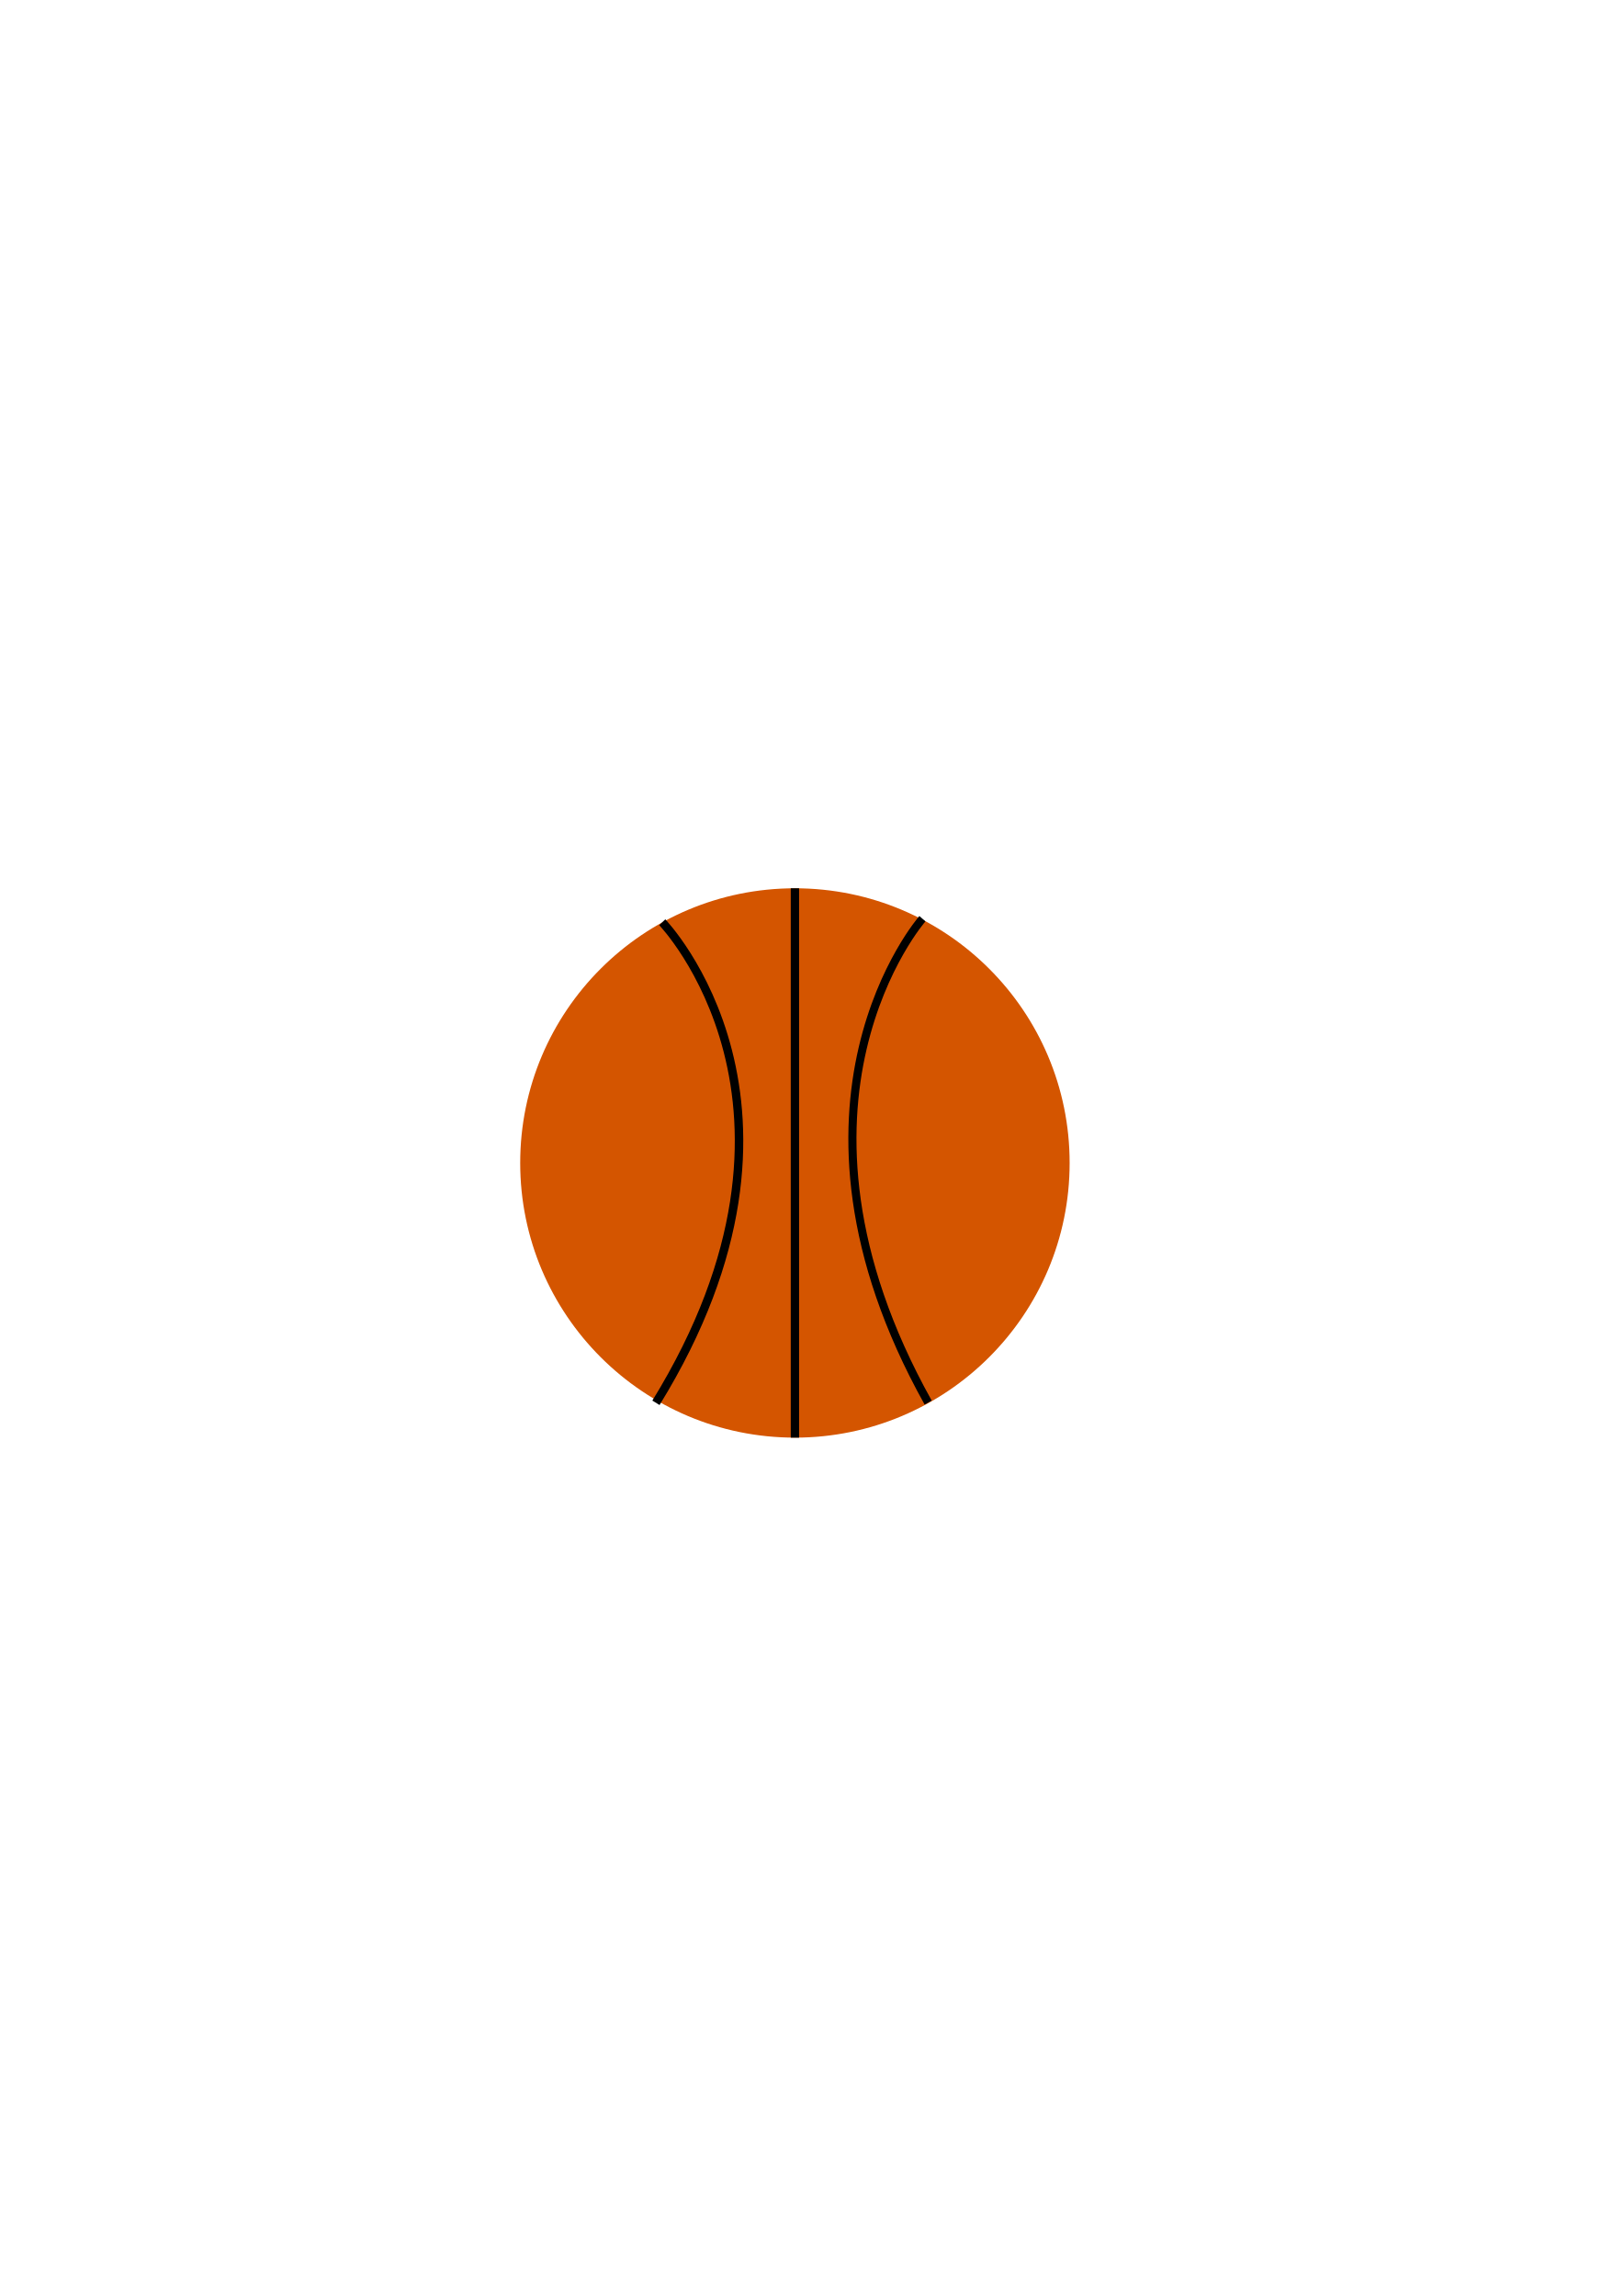
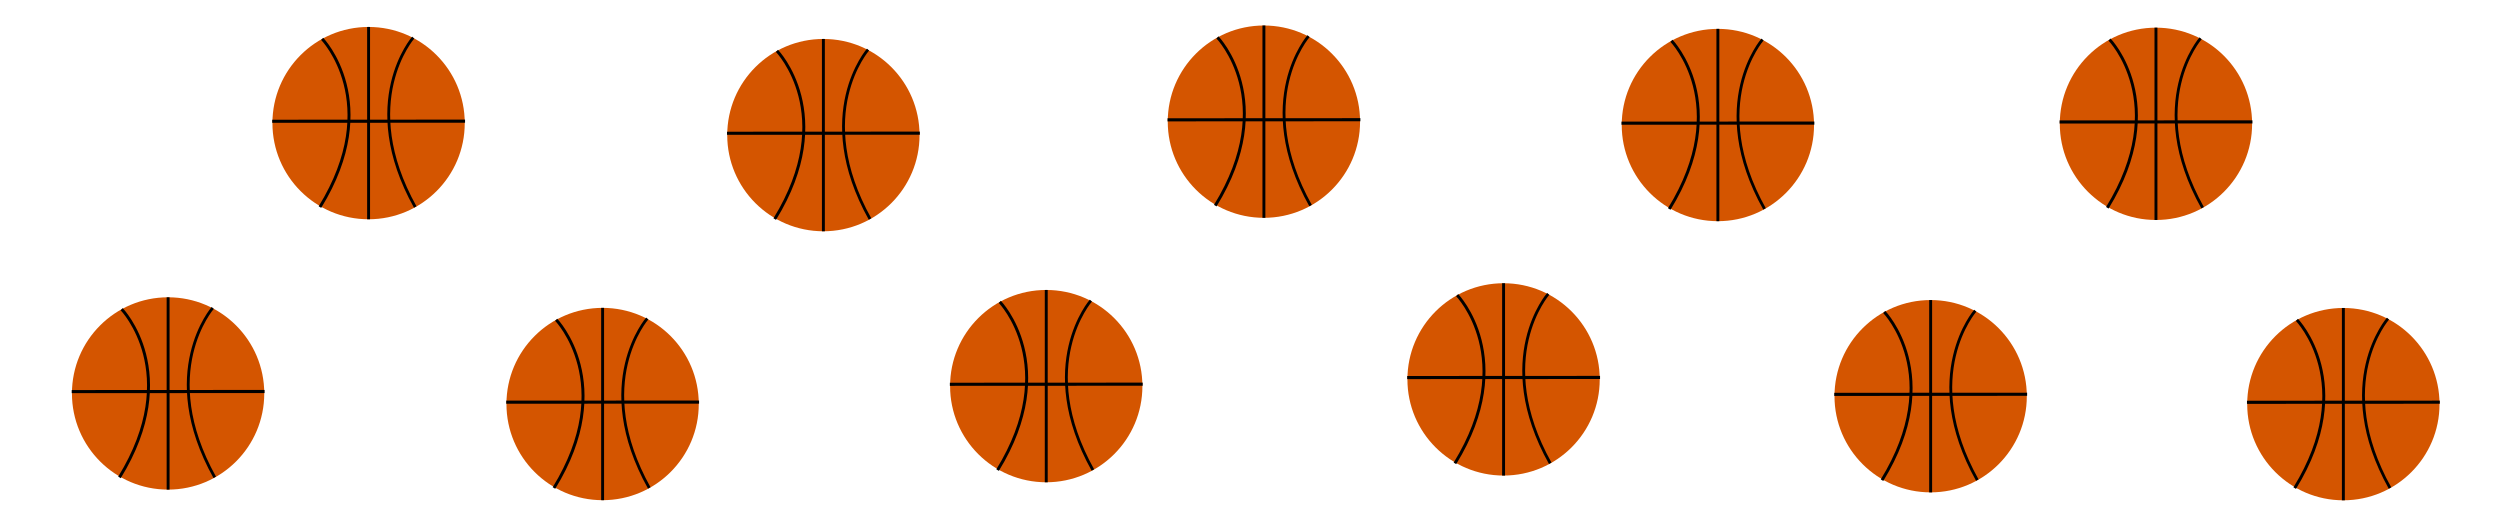
- <svg xmlns="http://www.w3.org/2000/svg" width="210mm" height="297mm" viewBox="0 0 210 297" version="1.1" id="svg8">
+ <svg xmlns="http://www.w3.org/2000/svg" id="svg8" version="1.1" viewBox="0 0 290.512 61.648" height="233" width="1098">
  <defs id="defs2" />
  <g id="layer1">
-     <circle style="fill:#d45500;fill-rule:evenodd;stroke-width:0.265" id="path10" cx="102.81" cy="150.435" r="35.53" />
-     <path style="fill:#000000;stroke:#000000;stroke-width:1.077;stroke-linecap:butt;stroke-linejoin:miter;stroke-miterlimit:4;stroke-dasharray:none;stroke-opacity:1" d="m 102.81,114.905 v 71.06" id="path839" />
-     <path style="fill:none;stroke:#000000;stroke-width:1.05;stroke-linecap:butt;stroke-linejoin:miter;stroke-miterlimit:4;stroke-dasharray:none;stroke-opacity:1" d="m 119.299,118.838 c 0,0 -20.859,23.845 0.745,62.594" id="path841" />
-     <path id="path841-0" d="m 85.653,119.3 c 0,0 22.876,23.681 -0.817,62.161" style="fill:none;stroke:#000000;stroke-width:1.095;stroke-linecap:butt;stroke-linejoin:miter;stroke-miterlimit:4;stroke-dasharray:none;stroke-opacity:1" />
+     <g id="g864-3" transform="matrix(0.3144972,0,0,0.3144972,-12.79975,-1.590899)">
+       <circle r="35.53" cy="150.435" cx="102.81" id="path10-2" style="fill:#d45500;fill-rule:evenodd;stroke-width:0.265" />
+       <path id="path839-1" d="m 102.81,114.905 v 71.06" style="fill:#000000;stroke:#000000;stroke-width:1.077;stroke-linecap:butt;stroke-linejoin:miter;stroke-miterlimit:4;stroke-dasharray:none;stroke-opacity:1" />
+       <path id="path841-9" d="m 119.299,118.838 c 0,0 -20.859,23.845 0.745,62.594" style="fill:none;stroke:#000000;stroke-width:1.05;stroke-linecap:butt;stroke-linejoin:miter;stroke-miterlimit:4;stroke-dasharray:none;stroke-opacity:1" />
+       <path style="fill:none;stroke:#000000;stroke-width:1.095;stroke-linecap:butt;stroke-linejoin:miter;stroke-miterlimit:4;stroke-dasharray:none;stroke-opacity:1" d="m 85.653,119.3 c 0,0 22.876,23.681 -0.817,62.161" id="path841-0-1" />
+       <path style="fill:#000000;stroke:#000000;stroke-width:1.153;stroke-linecap:butt;stroke-linejoin:miter;stroke-miterlimit:4;stroke-dasharray:none;stroke-opacity:1" d="m 138.453,149.715 -71.256,0.04" id="path839-6-6" />
+     </g>
+     <g id="g864-6" transform="matrix(0.3144972,0,0,0.3144972,37.69241,-0.3613777)">
+       <circle r="35.53" cy="150.435" cx="102.81" id="path10-9" style="fill:#d45500;fill-rule:evenodd;stroke-width:0.265" />
+       <path id="path839-5" d="m 102.81,114.905 v 71.06" style="fill:#000000;stroke:#000000;stroke-width:1.077;stroke-linecap:butt;stroke-linejoin:miter;stroke-miterlimit:4;stroke-dasharray:none;stroke-opacity:1" />
+       <path id="path841-96" d="m 119.299,118.838 c 0,0 -20.859,23.845 0.745,62.594" style="fill:none;stroke:#000000;stroke-width:1.05;stroke-linecap:butt;stroke-linejoin:miter;stroke-miterlimit:4;stroke-dasharray:none;stroke-opacity:1" />
+       <path style="fill:none;stroke:#000000;stroke-width:1.095;stroke-linecap:butt;stroke-linejoin:miter;stroke-miterlimit:4;stroke-dasharray:none;stroke-opacity:1" d="m 85.653,119.3 c 0,0 22.876,23.681 -0.817,62.161" id="path841-0-8" />
+       <path style="fill:#000000;stroke:#000000;stroke-width:1.153;stroke-linecap:butt;stroke-linejoin:miter;stroke-miterlimit:4;stroke-dasharray:none;stroke-opacity:1" d="m 138.453,149.715 -71.256,0.04" id="path839-6-69" />
+     </g>
+     <g transform="matrix(0.3144972,0,0,0.3144972,10.49793,-33.0051)" id="g864-3-4">
+       <circle style="fill:#d45500;fill-rule:evenodd;stroke-width:0.265" id="path10-2-7" cx="102.81" cy="150.435" r="35.53" />
+       <path style="fill:#000000;stroke:#000000;stroke-width:1.077;stroke-linecap:butt;stroke-linejoin:miter;stroke-miterlimit:4;stroke-dasharray:none;stroke-opacity:1" d="m 102.81,114.905 v 71.06" id="path839-1-6" />
+       <path style="fill:none;stroke:#000000;stroke-width:1.05;stroke-linecap:butt;stroke-linejoin:miter;stroke-miterlimit:4;stroke-dasharray:none;stroke-opacity:1" d="m 119.299,118.838 c 0,0 -20.859,23.845 0.745,62.594" id="path841-9-8" />
+       <path id="path841-0-1-1" d="m 85.653,119.3 c 0,0 22.876,23.681 -0.817,62.161" style="fill:none;stroke:#000000;stroke-width:1.095;stroke-linecap:butt;stroke-linejoin:miter;stroke-miterlimit:4;stroke-dasharray:none;stroke-opacity:1" />
+       <path id="path839-6-6-3" d="m 138.453,149.715 -71.256,0.04" style="fill:#000000;stroke:#000000;stroke-width:1.153;stroke-linecap:butt;stroke-linejoin:miter;stroke-miterlimit:4;stroke-dasharray:none;stroke-opacity:1" />
+     </g>
+     <g transform="matrix(0.3144972,0,0,0.3144972,89.24495,-2.442322)" id="g864-6-6">
+       <circle style="fill:#d45500;fill-rule:evenodd;stroke-width:0.265" id="path10-9-1" cx="102.81" cy="150.435" r="35.53" />
+       <path style="fill:#000000;stroke:#000000;stroke-width:1.077;stroke-linecap:butt;stroke-linejoin:miter;stroke-miterlimit:4;stroke-dasharray:none;stroke-opacity:1" d="m 102.81,114.905 v 71.06" id="path839-5-8" />
+       <path style="fill:none;stroke:#000000;stroke-width:1.05;stroke-linecap:butt;stroke-linejoin:miter;stroke-miterlimit:4;stroke-dasharray:none;stroke-opacity:1" d="m 119.299,118.838 c 0,0 -20.859,23.845 0.745,62.594" id="path841-96-8" />
+       <path id="path841-0-8-3" d="m 85.653,119.3 c 0,0 22.876,23.681 -0.817,62.161" style="fill:none;stroke:#000000;stroke-width:1.095;stroke-linecap:butt;stroke-linejoin:miter;stroke-miterlimit:4;stroke-dasharray:none;stroke-opacity:1" />
+       <path id="path839-6-69-5" d="m 138.453,149.715 -71.256,0.04" style="fill:#000000;stroke:#000000;stroke-width:1.153;stroke-linecap:butt;stroke-linejoin:miter;stroke-miterlimit:4;stroke-dasharray:none;stroke-opacity:1" />
+     </g>
+     <g id="g864-3-4-6" transform="matrix(0.3144972,0,0,0.3144972,63.34762,-31.61047)">
+       <circle r="35.53" cy="150.435" cx="102.81" id="path10-2-7-8" style="fill:#d45500;fill-rule:evenodd;stroke-width:0.265" />
+       <path id="path839-1-6-8" d="m 102.81,114.905 v 71.06" style="fill:#000000;stroke:#000000;stroke-width:1.077;stroke-linecap:butt;stroke-linejoin:miter;stroke-miterlimit:4;stroke-dasharray:none;stroke-opacity:1" />
+       <path id="path841-9-8-9" d="m 119.299,118.838 c 0,0 -20.859,23.845 0.745,62.594" style="fill:none;stroke:#000000;stroke-width:1.05;stroke-linecap:butt;stroke-linejoin:miter;stroke-miterlimit:4;stroke-dasharray:none;stroke-opacity:1" />
+       <path style="fill:none;stroke:#000000;stroke-width:1.095;stroke-linecap:butt;stroke-linejoin:miter;stroke-miterlimit:4;stroke-dasharray:none;stroke-opacity:1" d="m 85.653,119.3 c 0,0 22.876,23.681 -0.817,62.161" id="path841-0-1-1-9" />
+       <path style="fill:#000000;stroke:#000000;stroke-width:1.153;stroke-linecap:butt;stroke-linejoin:miter;stroke-miterlimit:4;stroke-dasharray:none;stroke-opacity:1" d="m 138.453,149.715 -71.256,0.04" id="path839-6-6-3-3" />
+     </g>
+     <g id="g864-6-6-3" transform="matrix(0.3144972,0,0,0.3144972,142.39,-3.223866)">
+       <circle r="35.53" cy="150.435" cx="102.81" id="path10-9-1-8" style="fill:#d45500;fill-rule:evenodd;stroke-width:0.265" />
+       <path id="path839-5-8-3" d="m 102.81,114.905 v 71.06" style="fill:#000000;stroke:#000000;stroke-width:1.077;stroke-linecap:butt;stroke-linejoin:miter;stroke-miterlimit:4;stroke-dasharray:none;stroke-opacity:1" />
+       <path id="path841-96-8-5" d="m 119.299,118.838 c 0,0 -20.859,23.845 0.745,62.594" style="fill:none;stroke:#000000;stroke-width:1.05;stroke-linecap:butt;stroke-linejoin:miter;stroke-miterlimit:4;stroke-dasharray:none;stroke-opacity:1" />
+       <path style="fill:none;stroke:#000000;stroke-width:1.095;stroke-linecap:butt;stroke-linejoin:miter;stroke-miterlimit:4;stroke-dasharray:none;stroke-opacity:1" d="m 85.653,119.3 c 0,0 22.876,23.681 -0.817,62.161" id="path841-0-8-3-1" />
+       <path style="fill:#000000;stroke:#000000;stroke-width:1.153;stroke-linecap:butt;stroke-linejoin:miter;stroke-miterlimit:4;stroke-dasharray:none;stroke-opacity:1" d="m 138.453,149.715 -71.256,0.04" id="path839-6-69-5-5" />
+     </g>
+     <g transform="matrix(0.3144972,0,0,0.3144972,114.5388,-33.17356)" id="g864-3-4-6-4">
+       <circle style="fill:#d45500;fill-rule:evenodd;stroke-width:0.265" id="path10-2-7-8-2" cx="102.81" cy="150.435" r="35.53" />
+       <path style="fill:#000000;stroke:#000000;stroke-width:1.077;stroke-linecap:butt;stroke-linejoin:miter;stroke-miterlimit:4;stroke-dasharray:none;stroke-opacity:1" d="m 102.81,114.905 v 71.06" id="path839-1-6-8-2" />
+       <path style="fill:none;stroke:#000000;stroke-width:1.05;stroke-linecap:butt;stroke-linejoin:miter;stroke-miterlimit:4;stroke-dasharray:none;stroke-opacity:1" d="m 119.299,118.838 c 0,0 -20.859,23.845 0.745,62.594" id="path841-9-8-9-9" />
+       <path id="path841-0-1-1-9-1" d="m 85.653,119.3 c 0,0 22.876,23.681 -0.817,62.161" style="fill:none;stroke:#000000;stroke-width:1.095;stroke-linecap:butt;stroke-linejoin:miter;stroke-miterlimit:4;stroke-dasharray:none;stroke-opacity:1" />
+       <path id="path839-6-6-3-3-5" d="m 138.453,149.715 -71.256,0.04" style="fill:#000000;stroke:#000000;stroke-width:1.153;stroke-linecap:butt;stroke-linejoin:miter;stroke-miterlimit:4;stroke-dasharray:none;stroke-opacity:1" />
+     </g>
+     <g transform="matrix(0.3144972,0,0,0.3144972,186.938,-27.84251)" id="g864-6-6-3-7">
+       <g transform="translate(16.15289,84.49202)" id="g1201">
+         <circle r="35.53" cy="150.435" cx="102.81" id="path10-9-1-8-6" style="fill:#d45500;fill-rule:evenodd;stroke-width:0.265" />
+         <path id="path839-5-8-3-2" d="m 102.81,114.905 v 71.06" style="fill:#000000;stroke:#000000;stroke-width:1.077;stroke-linecap:butt;stroke-linejoin:miter;stroke-miterlimit:4;stroke-dasharray:none;stroke-opacity:1" />
+         <path id="path841-96-8-5-9" d="m 119.299,118.838 c 0,0 -20.859,23.845 0.745,62.594" style="fill:none;stroke:#000000;stroke-width:1.05;stroke-linecap:butt;stroke-linejoin:miter;stroke-miterlimit:4;stroke-dasharray:none;stroke-opacity:1" />
+         <path style="fill:none;stroke:#000000;stroke-width:1.095;stroke-linecap:butt;stroke-linejoin:miter;stroke-miterlimit:4;stroke-dasharray:none;stroke-opacity:1" d="m 85.653,119.3 c 0,0 22.876,23.681 -0.817,62.161" id="path841-0-8-3-1-8" />
+         <path style="fill:#000000;stroke:#000000;stroke-width:1.153;stroke-linecap:butt;stroke-linejoin:miter;stroke-miterlimit:4;stroke-dasharray:none;stroke-opacity:1" d="m 138.453,149.715 -71.256,0.04" id="path839-6-69-5-5-5" />
+       </g>
+     </g>
+     <g id="g864-3-4-6-4-9" transform="matrix(0.3144972,0,0,0.3144972,167.293,-32.78279)">
+       <circle r="35.53" cy="150.435" cx="102.81" id="path10-2-7-8-2-2" style="fill:#d45500;fill-rule:evenodd;stroke-width:0.265" />
+       <path id="path839-1-6-8-2-5" d="m 102.81,114.905 v 71.06" style="fill:#000000;stroke:#000000;stroke-width:1.077;stroke-linecap:butt;stroke-linejoin:miter;stroke-miterlimit:4;stroke-dasharray:none;stroke-opacity:1" />
+       <path id="path841-9-8-9-9-5" d="m 119.299,118.838 c 0,0 -20.859,23.845 0.745,62.594" style="fill:none;stroke:#000000;stroke-width:1.05;stroke-linecap:butt;stroke-linejoin:miter;stroke-miterlimit:4;stroke-dasharray:none;stroke-opacity:1" />
+       <path style="fill:none;stroke:#000000;stroke-width:1.095;stroke-linecap:butt;stroke-linejoin:miter;stroke-miterlimit:4;stroke-dasharray:none;stroke-opacity:1" d="m 85.653,119.3 c 0,0 22.876,23.681 -0.817,62.161" id="path841-0-1-1-9-1-9" />
+       <path style="fill:#000000;stroke:#000000;stroke-width:1.153;stroke-linecap:butt;stroke-linejoin:miter;stroke-miterlimit:4;stroke-dasharray:none;stroke-opacity:1" d="m 138.453,149.715 -71.256,0.04" id="path839-6-6-3-3-5-1" />
+     </g>
+     <g id="g864-6-6-3-7-1" transform="matrix(0.3144972,0,0,0.3144972,218.1997,-32.92254)">
+       <circle r="35.53" cy="150.435" cx="102.81" id="path10-9-1-8-6-6" style="fill:#d45500;fill-rule:evenodd;stroke-width:0.265" />
+       <path id="path839-5-8-3-2-0" d="m 102.81,114.905 v 71.06" style="fill:#000000;stroke:#000000;stroke-width:1.077;stroke-linecap:butt;stroke-linejoin:miter;stroke-miterlimit:4;stroke-dasharray:none;stroke-opacity:1" />
+       <path id="path841-96-8-5-9-8" d="m 119.299,118.838 c 0,0 -20.859,23.845 0.745,62.594" style="fill:none;stroke:#000000;stroke-width:1.05;stroke-linecap:butt;stroke-linejoin:miter;stroke-miterlimit:4;stroke-dasharray:none;stroke-opacity:1" />
+       <path style="fill:none;stroke:#000000;stroke-width:1.095;stroke-linecap:butt;stroke-linejoin:miter;stroke-miterlimit:4;stroke-dasharray:none;stroke-opacity:1" d="m 85.653,119.3 c 0,0 22.876,23.681 -0.817,62.161" id="path841-0-8-3-1-8-4" />
+       <path style="fill:#000000;stroke:#000000;stroke-width:1.153;stroke-linecap:butt;stroke-linejoin:miter;stroke-miterlimit:4;stroke-dasharray:none;stroke-opacity:1" d="m 138.453,149.715 -71.256,0.04" id="path839-6-69-5-5-5-7" />
+     </g>
+     <g transform="matrix(0.3144972,0,0,0.3144972,239.9766,-0.3487057)" id="g864-3-4-6-4-9-8">
+       <circle style="fill:#d45500;fill-rule:evenodd;stroke-width:0.265" id="path10-2-7-8-2-2-1" cx="102.81" cy="150.435" r="35.53" />
+       <path style="fill:#000000;stroke:#000000;stroke-width:1.077;stroke-linecap:butt;stroke-linejoin:miter;stroke-miterlimit:4;stroke-dasharray:none;stroke-opacity:1" d="m 102.81,114.905 v 71.06" id="path839-1-6-8-2-5-7" />
+       <path style="fill:none;stroke:#000000;stroke-width:1.05;stroke-linecap:butt;stroke-linejoin:miter;stroke-miterlimit:4;stroke-dasharray:none;stroke-opacity:1" d="m 119.299,118.838 c 0,0 -20.859,23.845 0.745,62.594" id="path841-9-8-9-9-5-0" />
+       <path id="path841-0-1-1-9-1-9-4" d="m 85.653,119.3 c 0,0 22.876,23.681 -0.817,62.161" style="fill:none;stroke:#000000;stroke-width:1.095;stroke-linecap:butt;stroke-linejoin:miter;stroke-miterlimit:4;stroke-dasharray:none;stroke-opacity:1" />
+       <path id="path839-6-6-3-3-5-1-6" d="m 138.453,149.715 -71.256,0.04" style="fill:#000000;stroke:#000000;stroke-width:1.153;stroke-linecap:butt;stroke-linejoin:miter;stroke-miterlimit:4;stroke-dasharray:none;stroke-opacity:1" />
+     </g>
  </g>
</svg>
